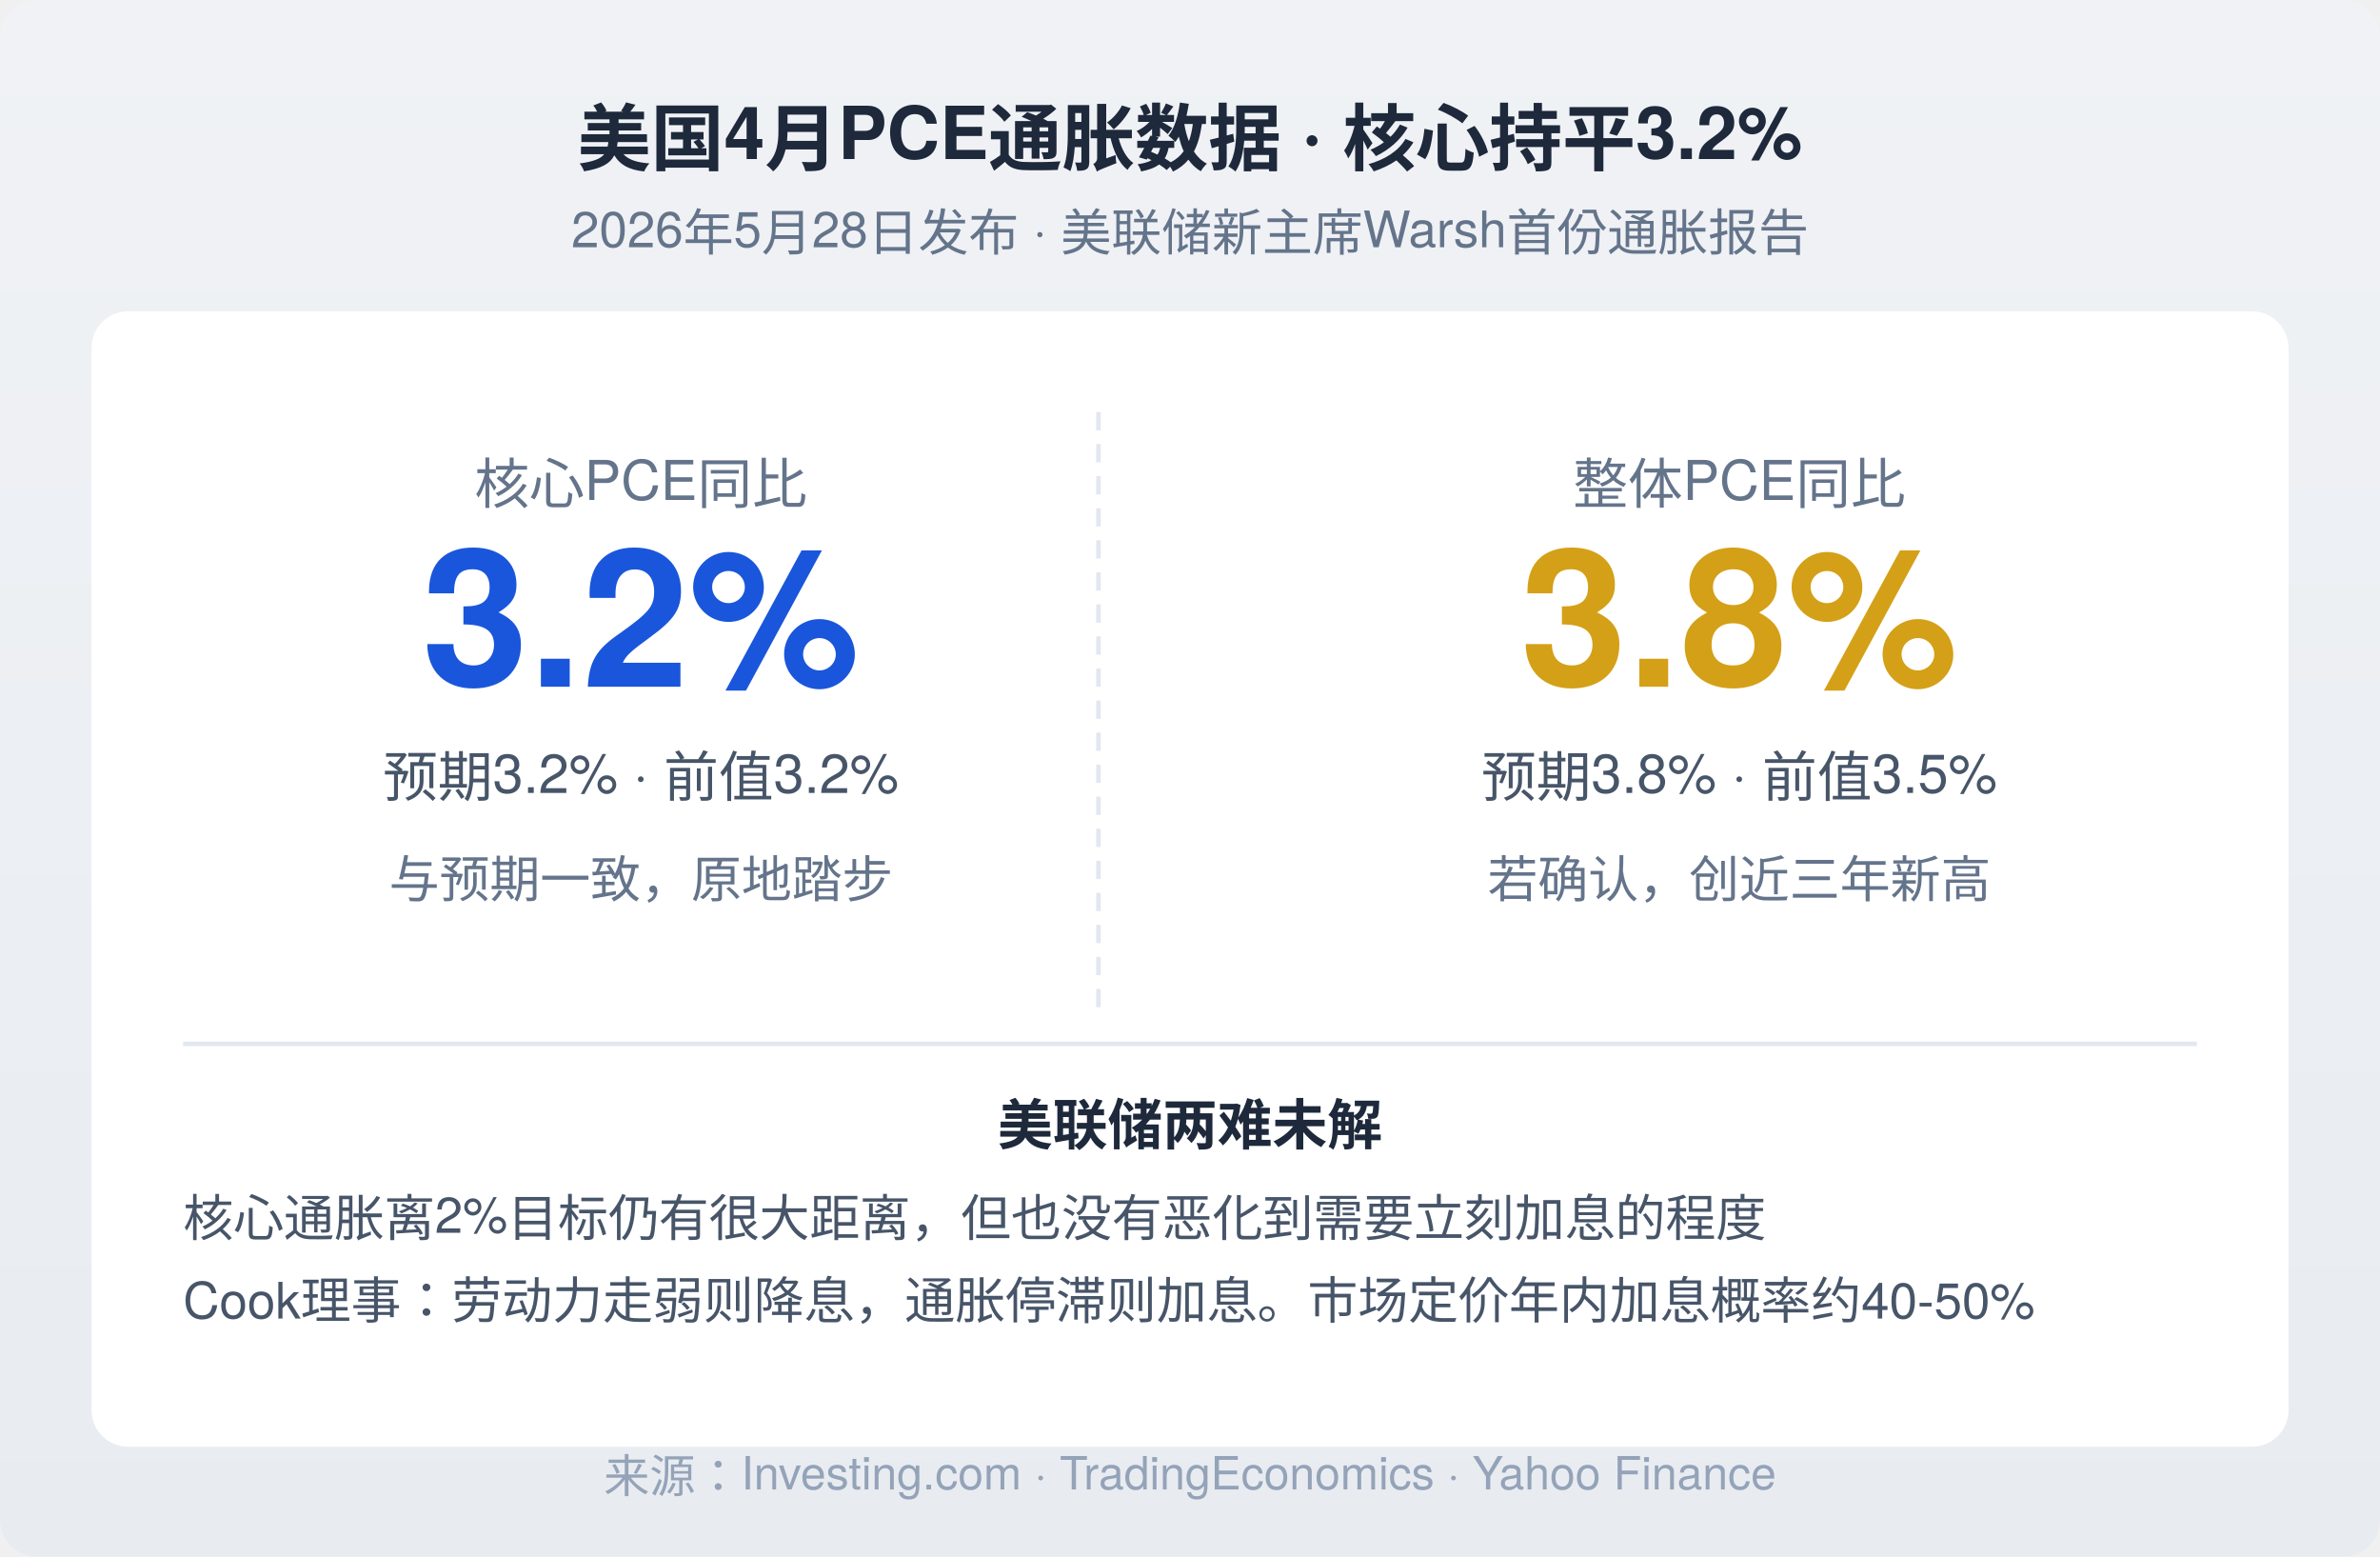
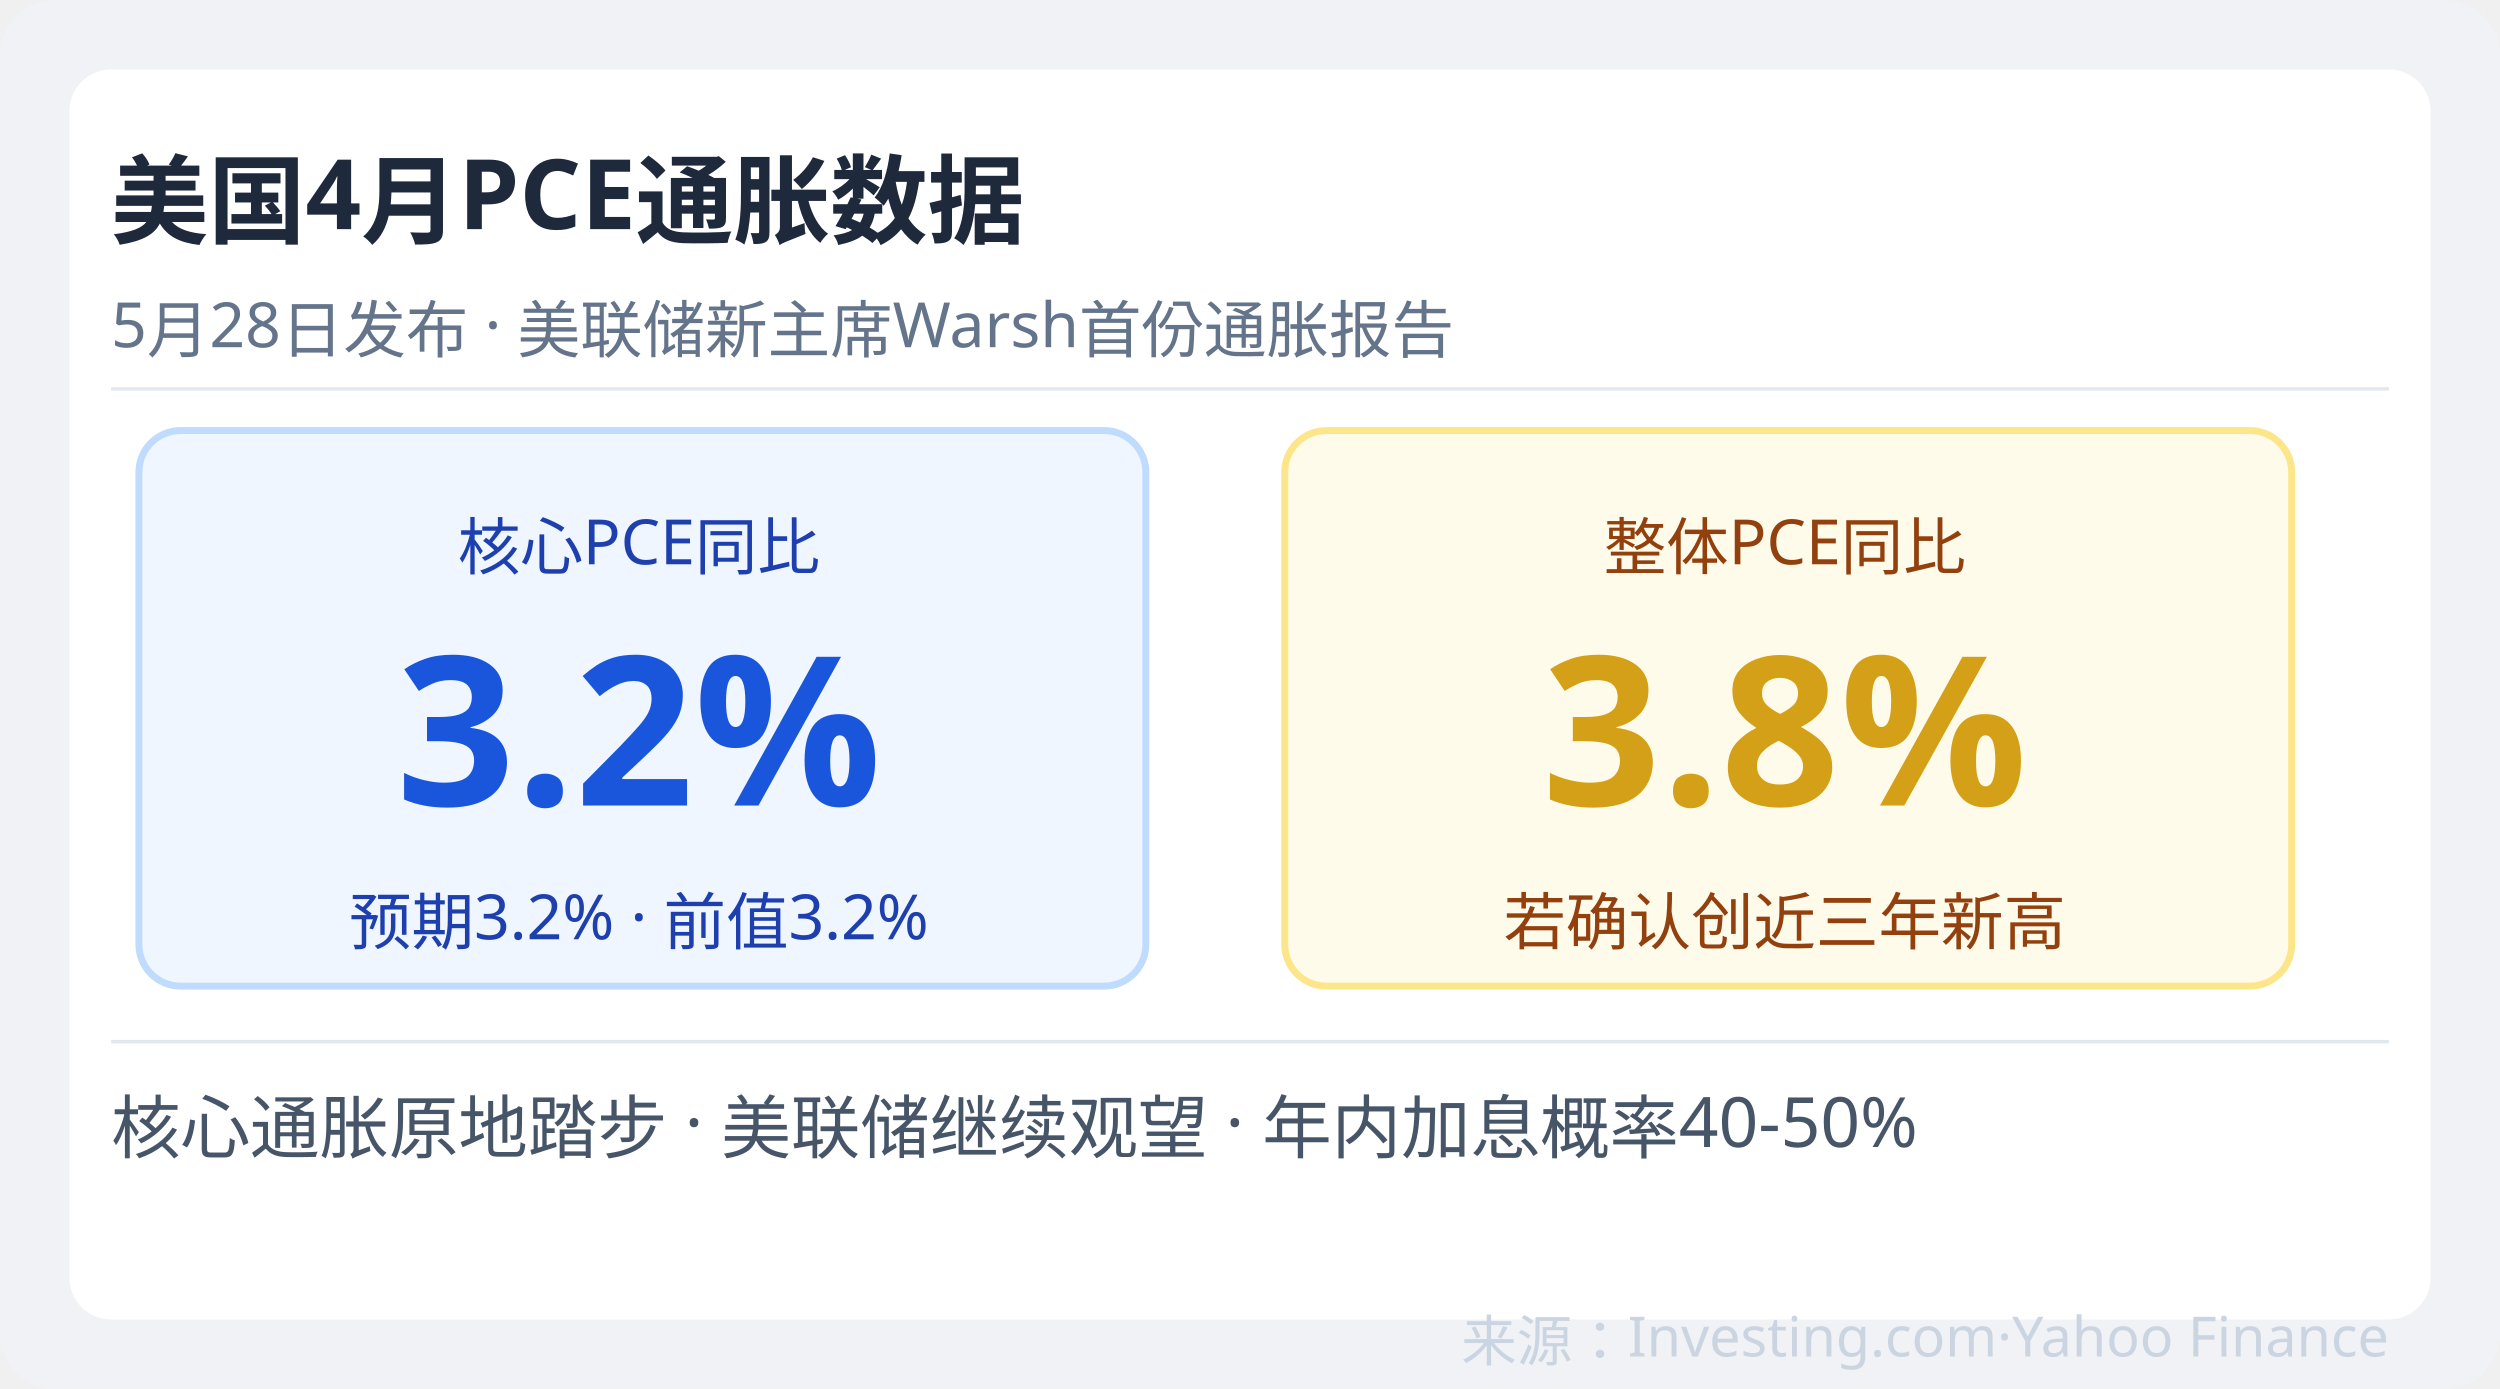
- <svg xmlns="http://www.w3.org/2000/svg" viewBox="0 0 520 340" font-family="'PingFang SC','Microsoft YaHei','Helvetica Neue',sans-serif">
-   <defs>
-     <linearGradient id="bg" x1="0" y1="0" x2="0" y2="1">
-       <stop offset="0%" stop-color="#F0F2F5" />
-       <stop offset="100%" stop-color="#E8ECF1" />
-     </linearGradient>
-   </defs>
-   <rect width="520" height="340" fill="url(#bg)" rx="8" />
-   <text x="260" y="36" text-anchor="middle" font-size="16" font-weight="700" fill="#1E293B">美国4月PCE通胀数据 · 核心持平3.2%</text>
-   <text x="260" y="54" text-anchor="middle" font-size="11" fill="#64748B">2026年5月28日发布 · 美联储新主席Warsh首份通胀报告</text>
-   <rect x="20" y="68" width="480" height="248" rx="8" fill="#FFFFFF" />
-   <text x="140" y="110" text-anchor="middle" font-size="12" fill="#64748B">核心PCE同比</text>
-   <text x="140" y="150" text-anchor="middle" font-size="42" font-weight="700" fill="#1A56DB">3.2%</text>
-   <text x="140" y="174" text-anchor="middle" font-size="12" fill="#475569">预期3.2% · 前值3.2%</text>
-   <text x="140" y="196" text-anchor="middle" font-size="11" fill="#64748B">与预期一致，原地踏步</text>
-   <line x1="240" y1="90" x2="240" y2="220" stroke="#E2E8F0" stroke-width="1" stroke-dasharray="4,3" />
-   <text x="380" y="110" text-anchor="middle" font-size="12" fill="#64748B">整体PCE同比</text>
-   <text x="380" y="150" text-anchor="middle" font-size="42" font-weight="700" fill="#D4A017">3.8%</text>
-   <text x="380" y="174" text-anchor="middle" font-size="12" fill="#475569">预期3.8% · 前值3.5%</text>
-   <text x="380" y="196" text-anchor="middle" font-size="11" fill="#64748B">若确认，创近三年新高</text>
-   <line x1="40" y1="228" x2="480" y2="228" stroke="#E2E8F0" stroke-width="1" />
-   <text x="260" y="250" text-anchor="middle" font-size="12" font-weight="600" fill="#1E293B">美联储两难未解</text>
-   <text x="40" y="270" font-size="11" fill="#475569">核心通胀离2%目标仍有很大距离，但也没有恶化到需要立刻加息的程度</text>
-   <text x="40" y="288" font-size="11" fill="#475569">Cook理事：劳动力走弱则降息，通胀停滞则加息。市场定价年内加息概率约40-50%</text>
-   <text x="260" y="326" text-anchor="middle" font-size="10" fill="#94A3B8">来源：Investing.com · TradingEconomics · Yahoo Finance</text>
+ <svg xmlns="http://www.w3.org/2000/svg" viewBox="0 0 360 200" font-family="'PingFang SC','Microsoft YaHei',sans-serif">
+   <rect width="360" height="200" fill="#F0F2F5" rx="8" />
+   <rect x="10" y="10" width="340" height="180" rx="6" fill="#fff" />
+   <text x="16" y="34" font-size="14" font-weight="700" fill="#1E293B">美国4月PCE通胀数据</text>
+   <text x="16" y="50" font-size="9" fill="#64748B">5月28日发布 · 美联储新主席Warsh首份通胀报告</text>
+   <line x1="16" y1="56" x2="344" y2="56" stroke="#E2E8F0" stroke-width="0.5" />
+   <rect x="20" y="62" width="145" height="80" rx="6" fill="#EFF6FF" stroke="#BFDBFE" stroke-width="1" />
+   <text x="92" y="82" text-anchor="middle" font-size="9" fill="#1E40AF">核心PCE同比</text>
+   <text x="92" y="116" text-anchor="middle" font-size="30" font-weight="700" fill="#1A56DB">3.2%</text>
+   <text x="92" y="136" text-anchor="middle" font-size="9" fill="#1E40AF">预期3.2% · 前值3.2%</text>
+   <rect x="185" y="62" width="145" height="80" rx="6" fill="#FFFBEB" stroke="#FDE68A" stroke-width="1" />
+   <text x="257" y="82" text-anchor="middle" font-size="9" fill="#92400E">整体PCE同比</text>
+   <text x="257" y="116" text-anchor="middle" font-size="30" font-weight="700" fill="#D4A017">3.8%</text>
+   <text x="257" y="136" text-anchor="middle" font-size="9" fill="#92400E">若确认创近三年新高</text>
+   <line x1="16" y1="150" x2="344" y2="150" stroke="#E2E8F0" stroke-width="0.5" />
+   <text x="16" y="166" font-size="10" fill="#475569">核心通胀原地踏步 · 美联储继续观望 · 年内加息概率40-50%</text>
+   <text x="344" y="196" text-anchor="end" font-size="8" fill="#CBD5E1">来源：Investing.com·Yahoo Finance</text>
</svg>
